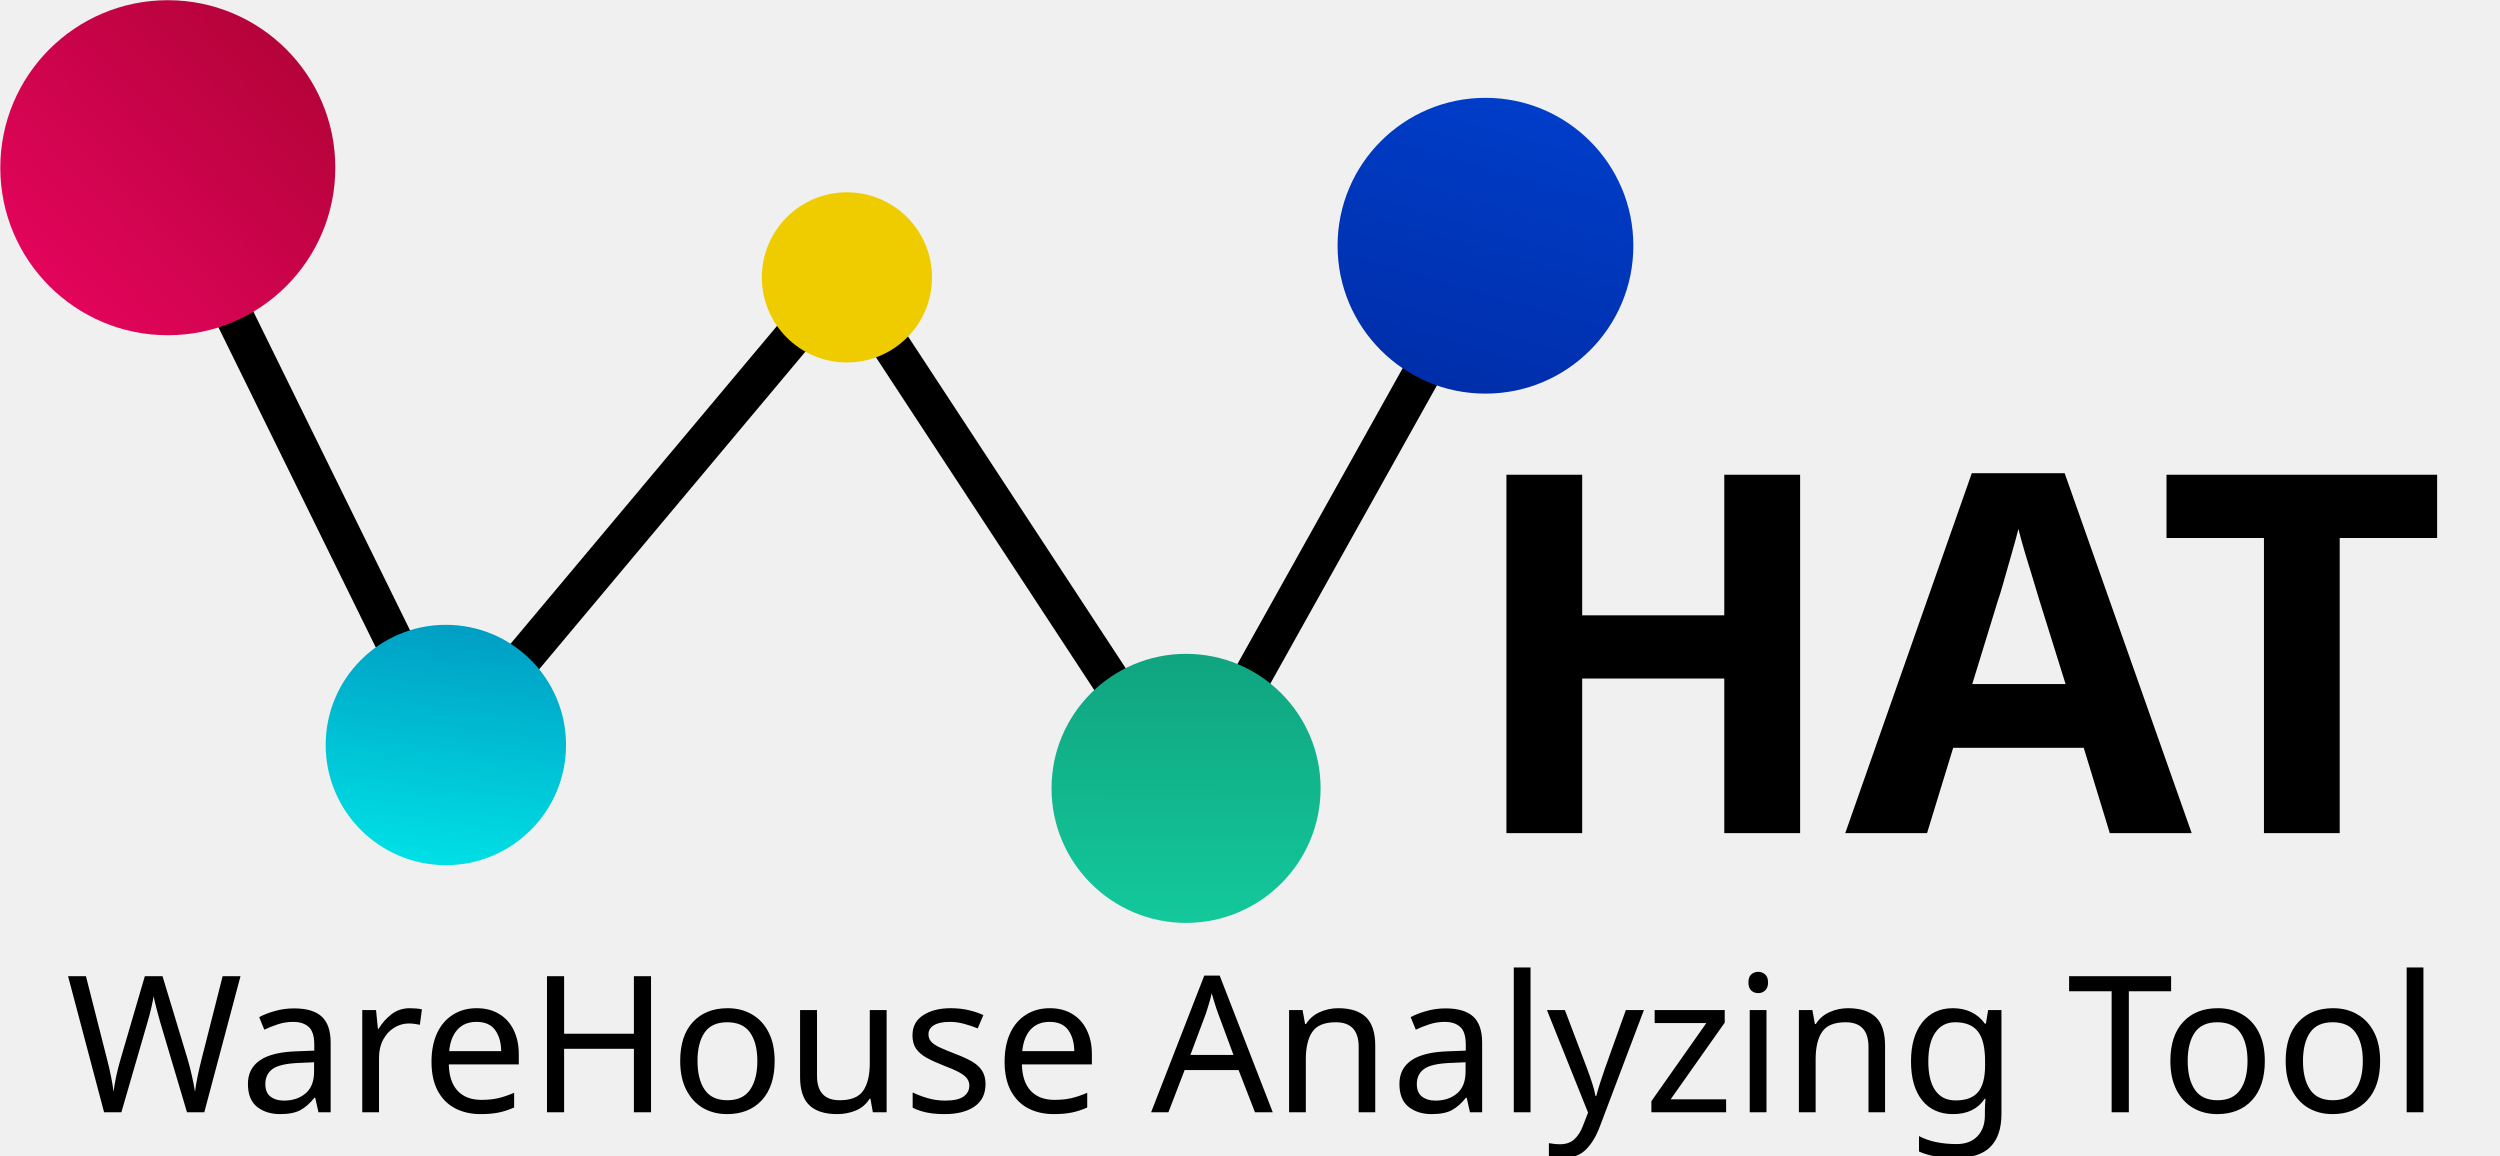
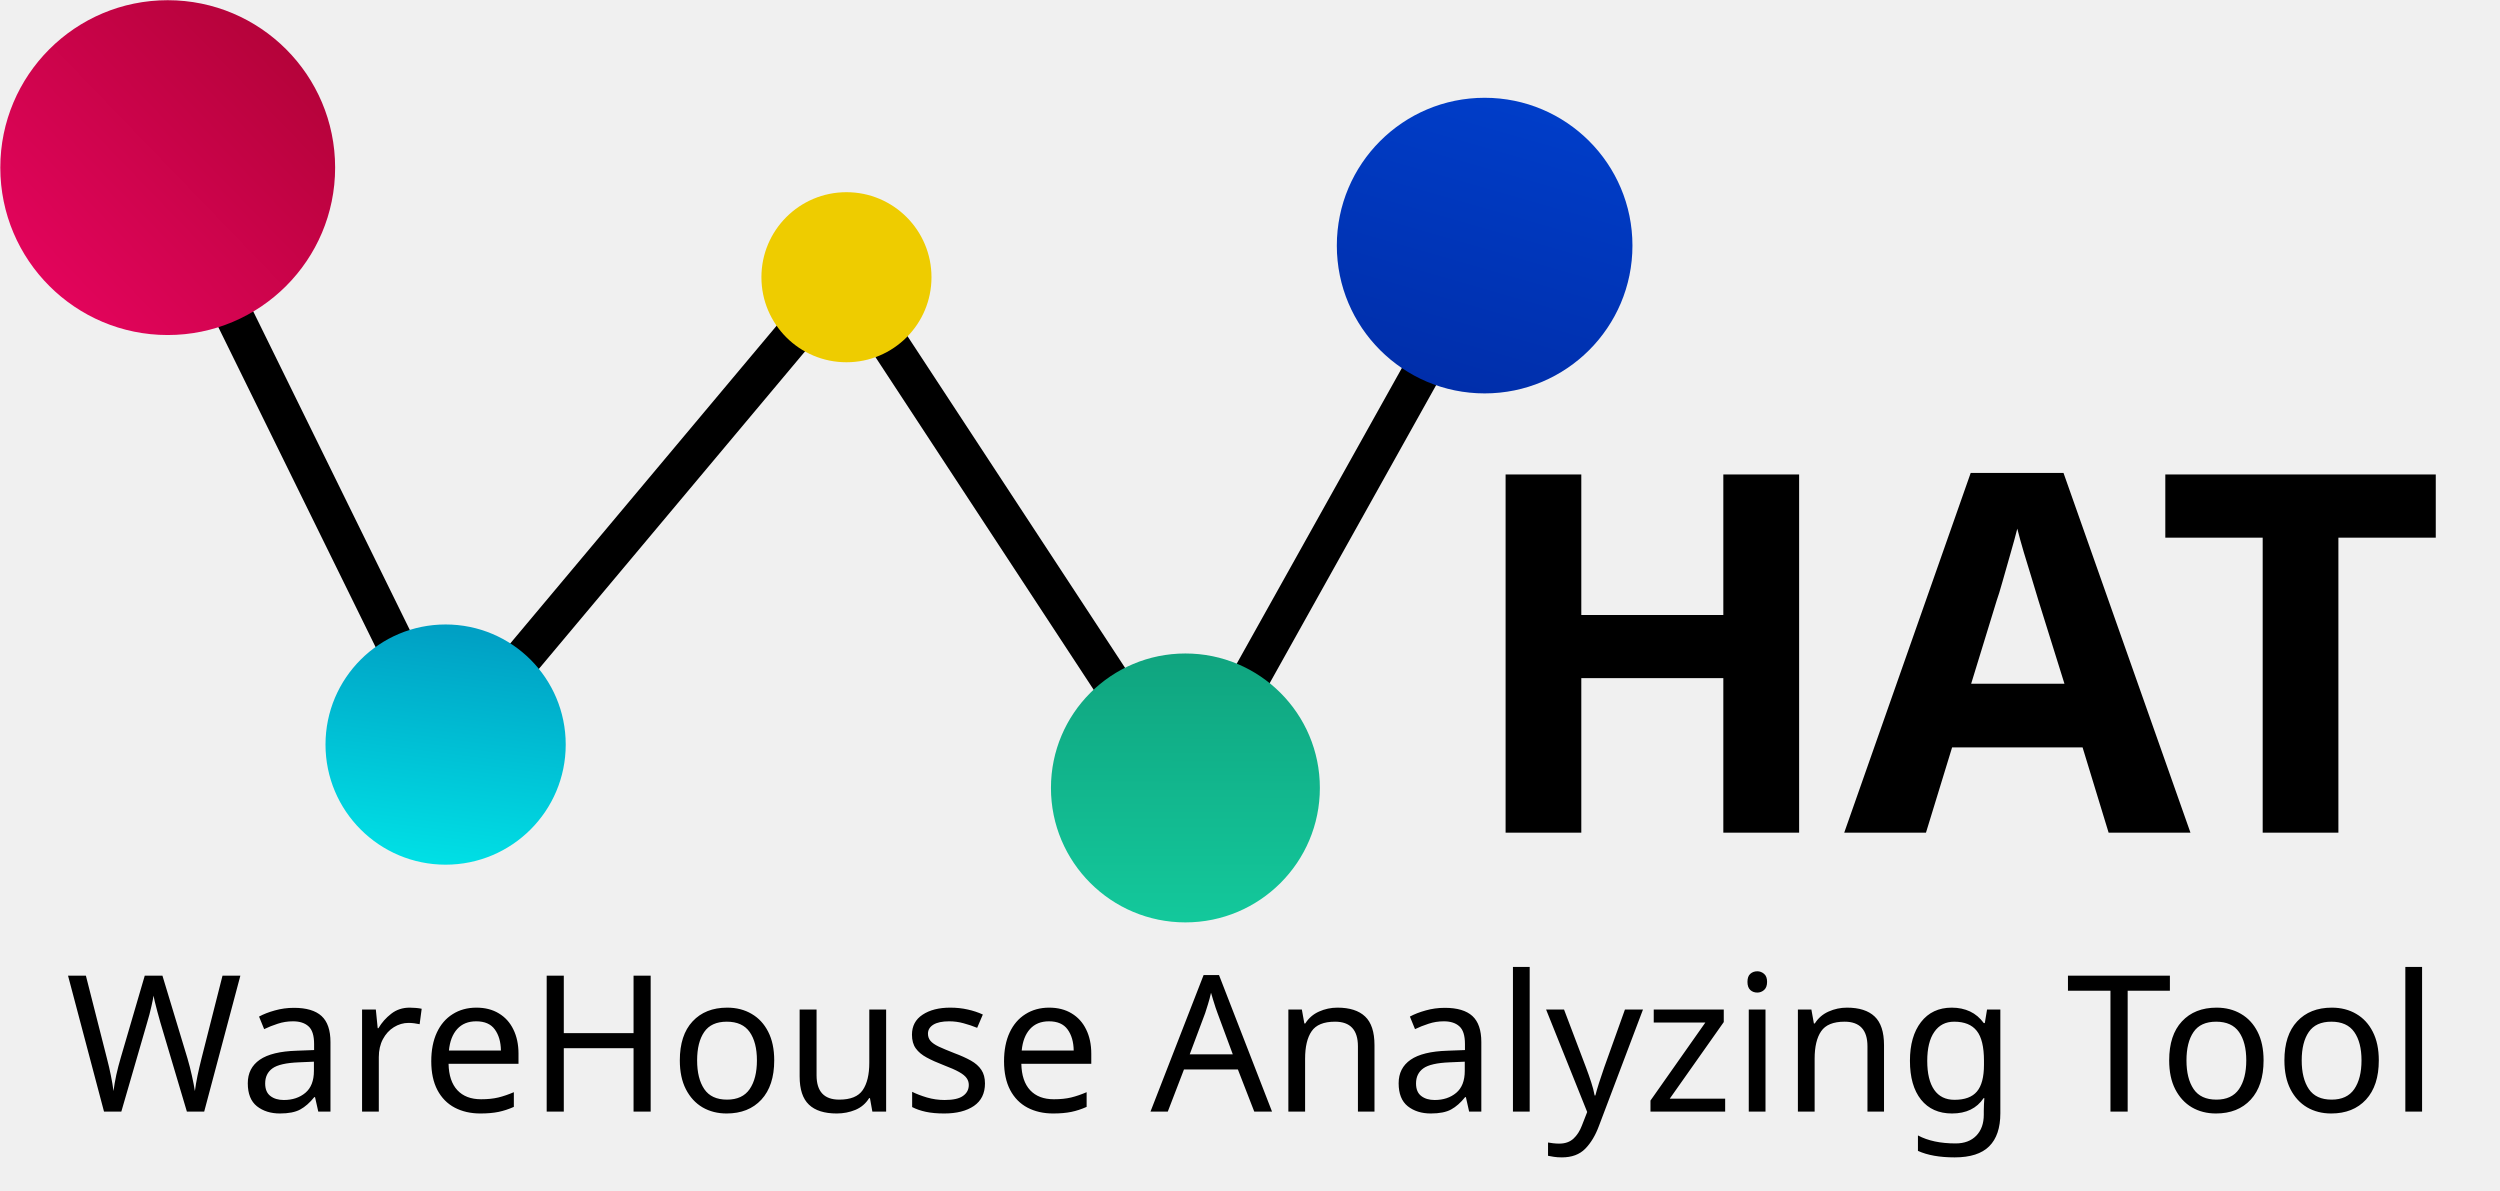
- <svg xmlns="http://www.w3.org/2000/svg" xmlns:xlink="http://www.w3.org/1999/xlink" width="419.767" height="194.099" id="svg2" version="1.1">
+ <svg xmlns="http://www.w3.org/2000/svg" xmlns:xlink="http://www.w3.org/1999/xlink" width="100%" height="100%" viewBox="0 0 420 200" id="svg2" version="1.1">
  <defs id="defs4">
    <linearGradient id="linearGradient3861">
      <stop style="stop-color:#0041d0;stop-opacity:1;" offset="0" id="stop3863" />
      <stop style="stop-color:#002eaa;stop-opacity:1;" offset="1" id="stop3865" />
    </linearGradient>
    <linearGradient id="linearGradient3853">
      <stop style="stop-color:#10a47f;stop-opacity:1;" offset="0" id="stop3855" />
      <stop style="stop-color:#14d2a3;stop-opacity:1;" offset="1" id="stop3857" />
    </linearGradient>
    <linearGradient id="linearGradient3845">
      <stop style="stop-color:#00a0c4;stop-opacity:1;" offset="0" id="stop3847" />
      <stop style="stop-color:#00e3e7;stop-opacity:1;" offset="1" id="stop3849" />
    </linearGradient>
    <linearGradient id="linearGradient3837">
      <stop style="stop-color:#b5033a;stop-opacity:1;" offset="0" id="stop3839" />
      <stop style="stop-color:#e2045b;stop-opacity:1;" offset="1" id="stop3841" />
    </linearGradient>
    <linearGradient xlink:href="#linearGradient3837" id="linearGradient3843" x1="237.19" y1="518.523" x2="194.982" y2="559.244" gradientUnits="userSpaceOnUse" />
    <linearGradient xlink:href="#linearGradient3845" id="linearGradient3851" x1="277.852" y1="615.255" x2="272.74" y2="655.169" gradientUnits="userSpaceOnUse" />
    <linearGradient xlink:href="#linearGradient3853" id="linearGradient3859" x1="409.2" y1="632.452" x2="409.019" y2="689.912" gradientUnits="userSpaceOnUse" />
    <linearGradient xlink:href="#linearGradient3861" id="linearGradient3867" x1="471.134" y1="527.626" x2="454.144" y2="586.814" gradientUnits="userSpaceOnUse" />
  </defs>
  <g id="layer1" transform="translate(-209.6807,-521.1453)">
    <rect style="fill:#000000;fill-opacity:1;stroke:#ffffff;stroke-width:0;stroke-miterlimit:4;stroke-opacity:0.394;stroke-dasharray:none" id="rect3006" width="77.5" height="6.429" x="616.593" y="26.598" transform="matrix(0.4411074,0.8974543,-0.8974543,0.4411074,0,0)" />
    <rect style="fill:#000000;fill-opacity:1;stroke:#ffffff;stroke-width:0;stroke-miterlimit:4;stroke-opacity:0.394;stroke-dasharray:none" id="rect3006-1" width="77.5" height="6.429" x="217.898" y="-637.054" transform="matrix(-0.6424279,0.7663461,-0.7663461,-0.6424279,0,0)" />
    <rect style="fill:#000000;fill-opacity:1;stroke:#ffffff;stroke-width:0;stroke-miterlimit:4;stroke-opacity:0.394;stroke-dasharray:none" id="rect3006-7" width="77.5" height="6.429" x="680.248" y="14.013" transform="matrix(0.5484901,0.8361571,-0.8361571,0.5484901,0,0)" />
    <rect style="fill:#000000;fill-opacity:1;stroke:#ffffff;stroke-width:0;stroke-miterlimit:4;stroke-opacity:0.394;stroke-dasharray:none" id="rect3006-4" width="77.5" height="6.429" x="276.433" y="-679.385" transform="matrix(-0.487642,0.8730437,-0.8730437,-0.487642,0,0)" />
    <path style="fill:url(#linearGradient3843);fill-opacity:1;stroke:#ffffff;stroke-width:0;stroke-miterlimit:4;stroke-opacity:0.394;stroke-dasharray:none" id="path2996" d="m 245,538.791 c 0,16.174 -13.112,29.286 -29.286,29.286 -16.174,0 -29.286,-13.112 -29.286,-29.286 0,-16.174 13.112,-29.286 29.286,-29.286 16.174,0 29.286,13.112 29.286,29.286 z" transform="matrix(0.9603658,0,0,0.9603658,30.69251,31.86893)" />
    <path style="fill:url(#linearGradient3851);fill-opacity:1;stroke:#ffffff;stroke-width:0;stroke-miterlimit:4;stroke-opacity:0.394;stroke-dasharray:none" id="path2998" d="m 293.929,633.612 c 0,10.947 -8.874,19.821 -19.821,19.821 -10.947,0 -19.821,-8.874 -19.821,-19.821 0,-10.947 8.874,-19.821 19.821,-19.821 10.947,0 19.821,8.874 19.821,19.821 z" transform="matrix(1.018018,0,0,1.018018,5.496413,1.20557)" />
    <path style="fill:#eecc00;fill-opacity:1;stroke:#ffffff;stroke-width:0;stroke-miterlimit:4;stroke-opacity:0.394;stroke-dasharray:none" id="path3000" d="m 358.571,562.005 c 0,7.89 -6.396,14.286 -14.286,14.286 -7.89,0 -14.286,-6.396 -14.286,-14.286 0,-7.89 6.396,-14.286 14.286,-14.286 7.89,0 14.286,6.396 14.286,14.286 z" transform="translate(7.600009,5.714286)" />
    <path style="fill:url(#linearGradient3859);fill-opacity:1;stroke:#ffffff;stroke-width:0;stroke-miterlimit:4;stroke-opacity:0.394;stroke-dasharray:none" id="path3002" d="m 431.786,655.219 c 0,12.624 -10.233,22.857 -22.857,22.857 -12.624,0 -22.857,-10.233 -22.857,-22.857 0,-12.624 10.233,-22.857 22.857,-22.857 12.624,0 22.857,10.233 22.857,22.857 z" transform="matrix(0.9882812,0,0,0.9882812,4.692145,5.978663)" />
    <path style="fill:url(#linearGradient3867);fill-opacity:1;stroke:#ffffff;stroke-width:0;stroke-miterlimit:4;stroke-opacity:0.394;stroke-dasharray:none" id="path3004" d="m 482.143,562.005 c 0,13.61 -11.033,24.643 -24.643,24.643 -13.61,0 -24.643,-11.033 -24.643,-24.643 0,-13.61 11.033,-24.643 24.643,-24.643 13.61,0 24.643,11.033 24.643,24.643 z" transform="matrix(1.007686,0,0,1.007686,-1.916462,-3.919279)" />
    <text xml:space="preserve" style="font-size:89.247px;font-style:normal;font-variant:normal;font-weight:bold;font-stretch:normal;line-height:125%;letter-spacing:0px;word-spacing:0px;fill:#000000;fill-opacity:1;stroke:none;font-family:Kalinga;-inkscape-font-specification:Kalinga Bold" x="455.026" y="661.038" id="text3869">
      <tspan id="tspan3871" x="455.026" y="661.038" style="font-size:84.289px;font-style:normal;font-variant:normal;font-weight:bold;font-stretch:normal;fill:#000000;fill-opacity:1;font-family:Kalinga;-inkscape-font-specification:Kalinga Bold">HAT</tspan>
    </text>
    <text xml:space="preserve" style="font-size:32px;font-style:normal;font-variant:normal;font-weight:normal;font-stretch:normal;line-height:125%;letter-spacing:0px;word-spacing:0px;fill:#000000;fill-opacity:1;stroke:none;font-family:Kalinga;-inkscape-font-specification:Kalinga" x="220.718" y="707.9" id="text3873">
      <tspan id="tspan3875" x="220.718" y="707.9">WareHouse Analyzing Tool</tspan>
    </text>
  </g>
</svg>
